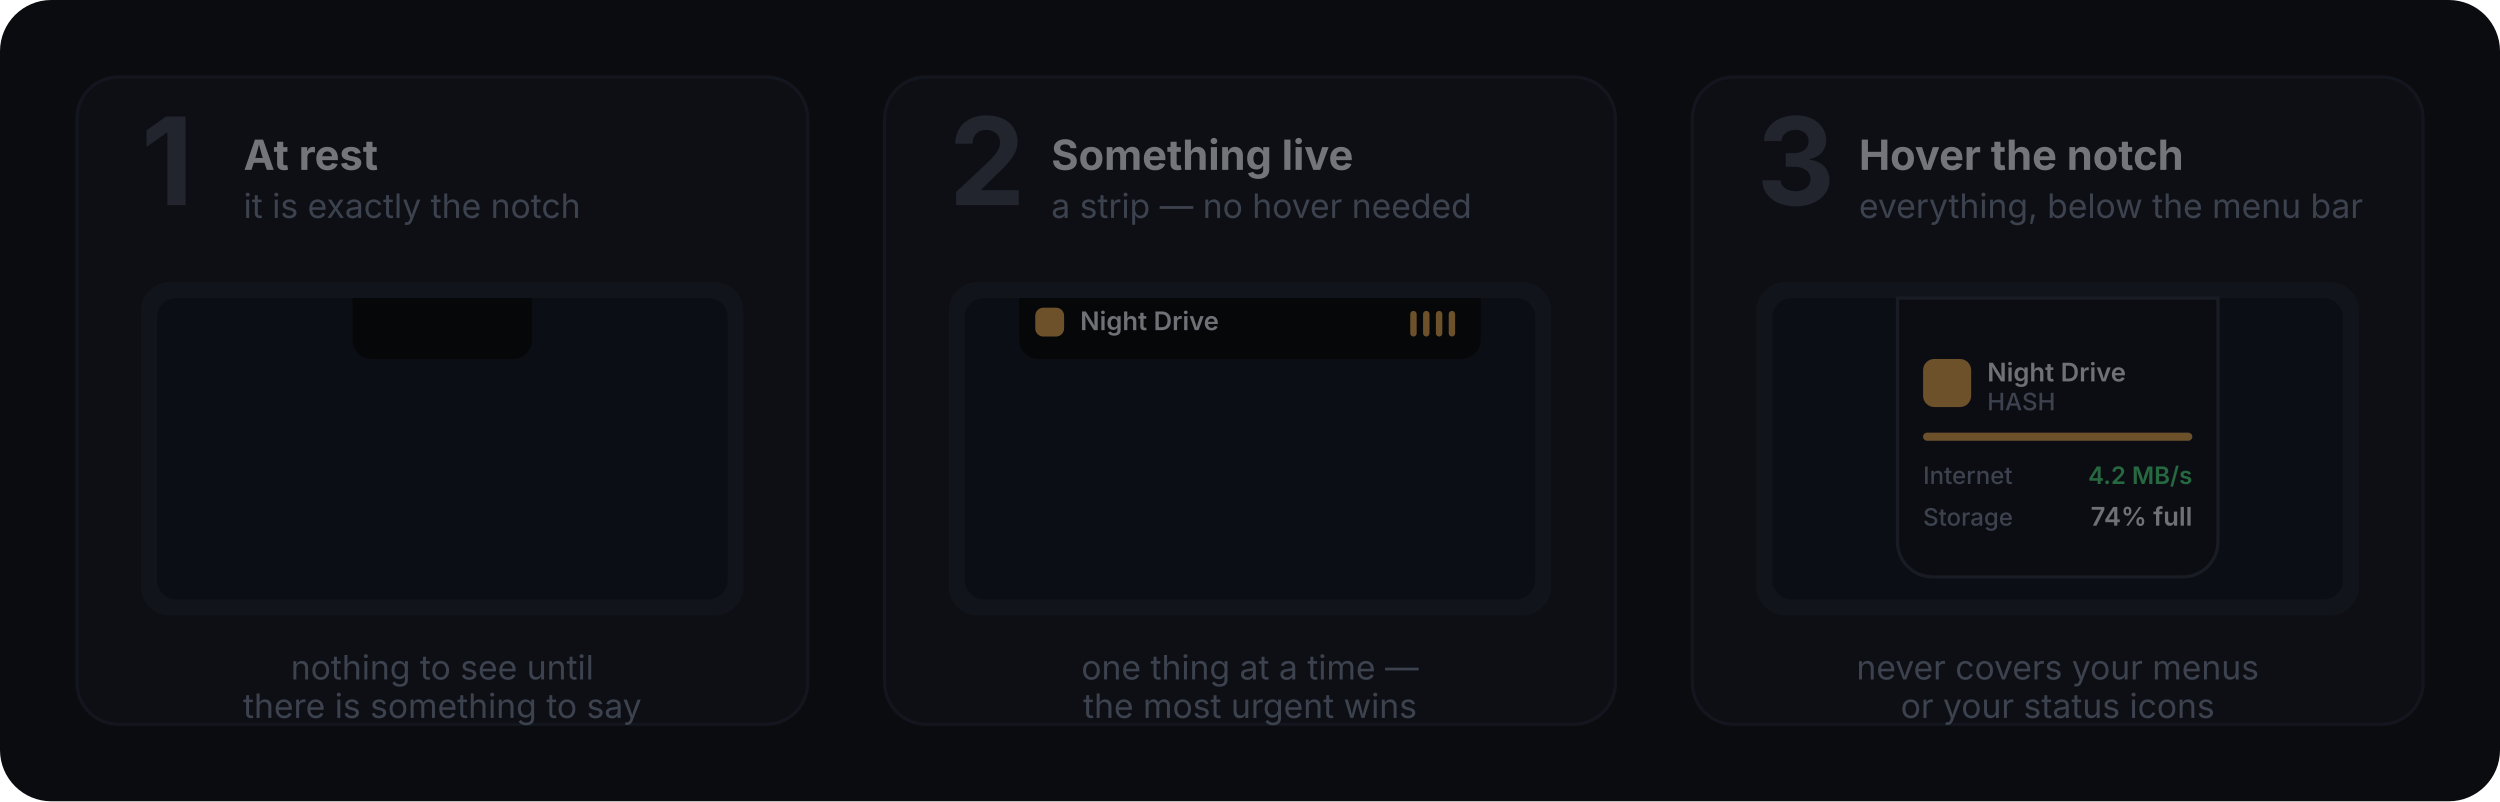
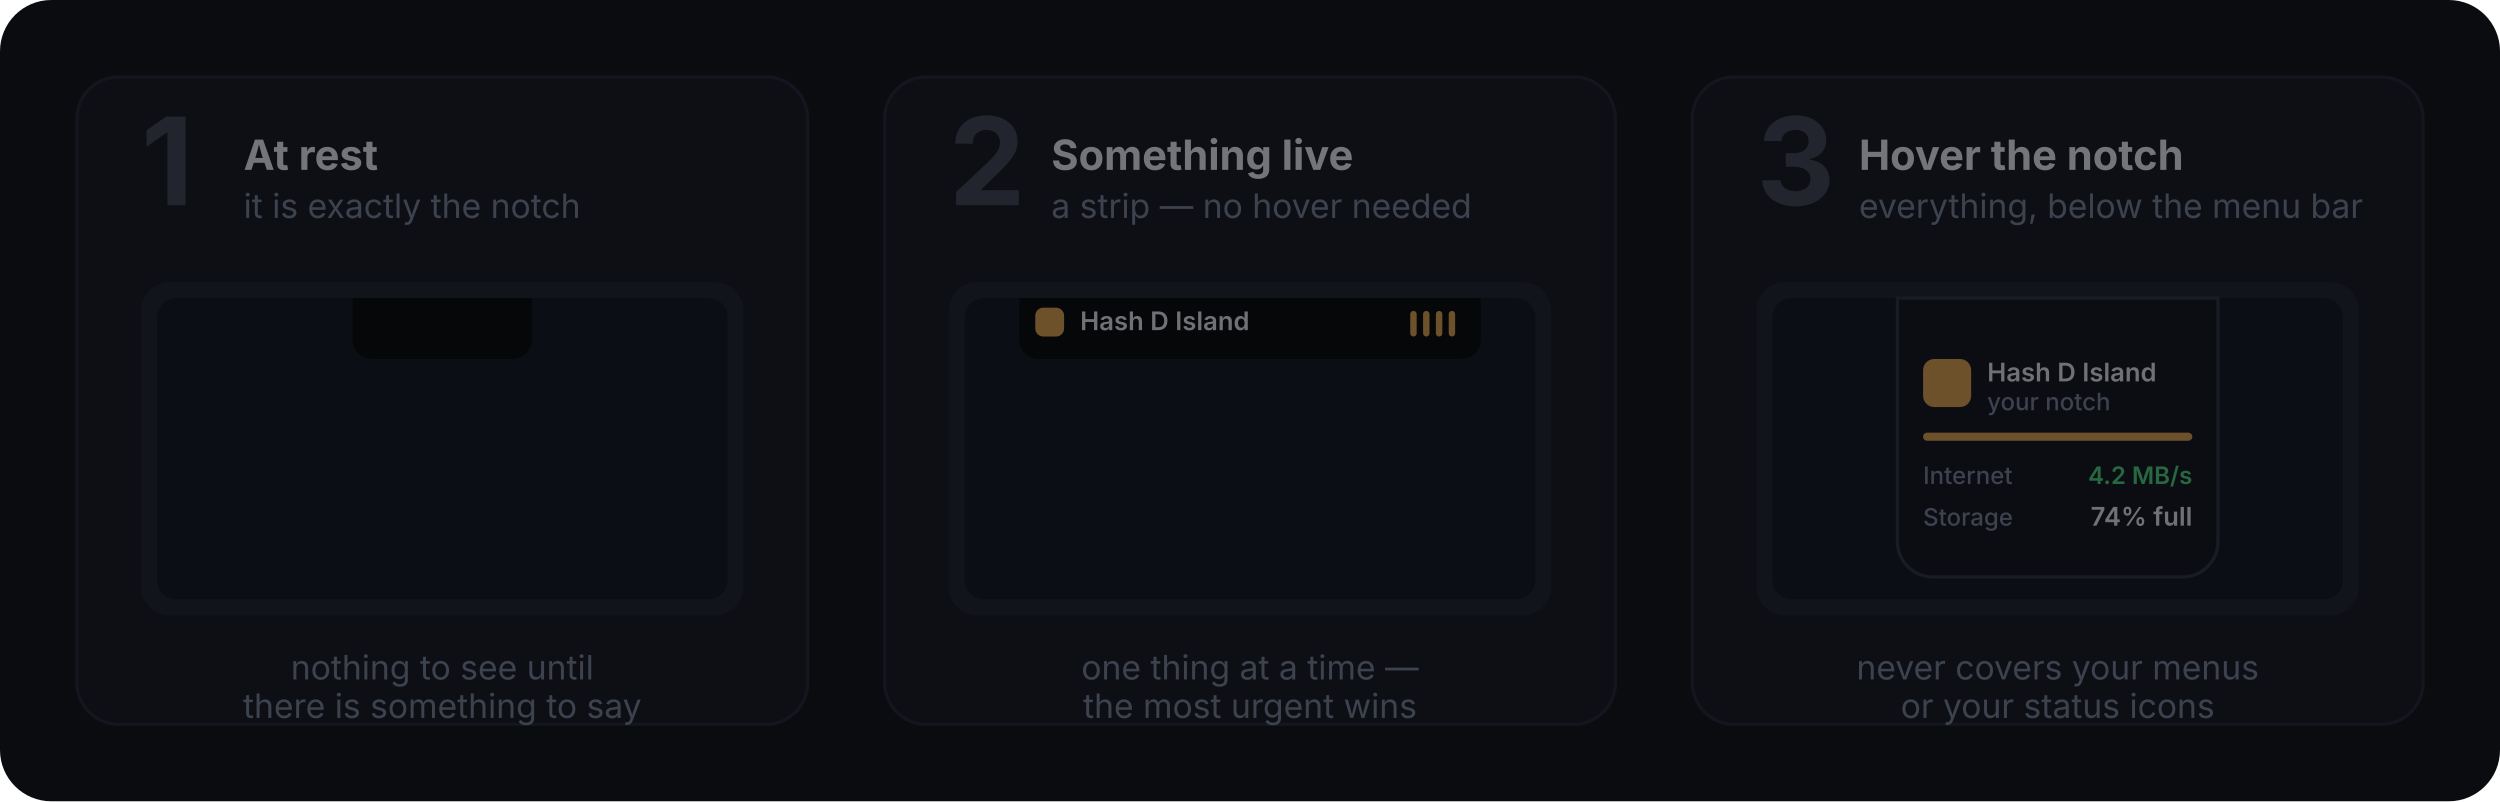
<svg xmlns="http://www.w3.org/2000/svg" viewBox="0 0 780 250" width="780" height="250" role="img" aria-label="Three states. At rest the island is exactly the notch. When something is playing a slim strip appears beside the notch. Hovering the notch drops the full panel below the menu bar.">
  <style>
    text { font-family: ui-sans-serif, -apple-system, "SF Pro Text", "Segoe UI", system-ui, sans-serif; }
    .num   { fill:#3D4353; font-size:38px; font-weight:700; }
    .head  { fill:#F2F5FA; font-size:13px; font-weight:650; }
    .sub   { fill:#78829A; font-size:10.5px; }
    .ui    { fill:#E8EBF2; font-size:8px; font-weight:600; }
    .uidim { fill:#79839A; font-size:7.5px; font-weight:500; }
    .amber { fill:#E5A34B; }
    .green { fill:#47D67A; }
    .bar-t { fill:#8FBAFF; }

    /* transform-box is what makes transform-origin mean the element's own box.
       Without it SVG resolves the origin against the whole canvas, which threw
       every animated part clean across the picture. */
    .anim { transform-box: fill-box; }

    /* Each card lifts in turn, walking the eye left to right. */
    .card { opacity:.45; transform-box: fill-box; transform-origin: 50% 100%;
            animation: lift 7.5s cubic-bezier(.4,0,.2,1) infinite; }
    .c2 { animation-delay: 2.5s; }
    .c3 { animation-delay: 5s; }
    @keyframes lift {
      0%,4%    { opacity:.45; transform: translateY(0); }
      10%,28%  { opacity:1;   transform: translateY(-4px); }
      34%,100% { opacity:.45; transform: translateY(0); }
    }

    .bar { transform-box: fill-box; transform-origin: 50% 100%;
           animation: dance 1s ease-in-out infinite; }
    .d1 { animation-delay:.0s } .d2 { animation-delay:.13s }
    .d3 { animation-delay:.26s } .d4 { animation-delay:.39s }
    @keyframes dance { 0%,100% { transform: scaleY(.3) } 50% { transform: scaleY(1) } }

    .fill { transform-box: fill-box; transform-origin: 0% 50%;
            animation: grow 7.5s cubic-bezier(.4,0,.2,1) infinite; }
    @keyframes grow { 0%,5% { transform: scaleX(.05) } 30%,100% { transform: scaleX(.66) } }

    @media (prefers-reduced-motion: reduce) {
      .card, .bar, .fill { animation: none; opacity: 1; }
      .fill { transform: scaleX(.66); }
    }
  </style>
  <rect width="780" height="250" rx="16" fill="#0B0C10" />
  <g class="card">
    <rect x="24" y="24" width="228" height="202" rx="13" fill="#101219" stroke="#1E2230" />
    <text class="num" x="44" y="64">1</text>
    <text class="head" x="76" y="53">At rest</text>
    <text class="sub" x="76" y="68">it is exactly the notch</text>
    <rect x="44" y="88" width="188" height="104" rx="9" fill="#191C25" />
    <rect x="49" y="93" width="178" height="94" rx="6" fill="#0C0F18" />
    <path d="M110 93 h56 v13 a6 6 0 0 1-6 6 h-44 a6 6 0 0 1-6-6 z" fill="#000" />
    <text class="sub" x="138" y="212" text-anchor="middle" font-size="9.5">nothing to see until</text>
    <text class="sub" x="138" y="224" text-anchor="middle" font-size="9.5">there is something to say</text>
  </g>
  <g class="card c2">
    <rect x="276" y="24" width="228" height="202" rx="13" fill="#101219" stroke="#1E2230" />
    <text class="num" x="296" y="64">2</text>
    <text class="head" x="328" y="53">Something live</text>
    <text class="sub" x="328" y="68">a strip — no hover needed</text>
    <rect x="296" y="88" width="188" height="104" rx="9" fill="#191C25" />
    <rect x="301" y="93" width="178" height="94" rx="6" fill="#0C0F18" />
    <path d="M318 93 h144 v13 a6 6 0 0 1-6 6 H324 a6 6 0 0 1-6-6 z" fill="#000" />
    <rect class="amber" x="323" y="96" width="9" height="9" rx="2.5" />
-     <text class="ui" x="337" y="103">Night Drive</text>
+     <text class="ui" x="337" y="103">Hash D Island</text>
    <g class="amber">
      <rect class="bar d1" x="440" y="97" width="2" height="8" rx="1" />
      <rect class="bar d2" x="444" y="97" width="2" height="8" rx="1" />
      <rect class="bar d3" x="448" y="97" width="2" height="8" rx="1" />
      <rect class="bar d4" x="452" y="97" width="2" height="8" rx="1" />
    </g>
    <text class="sub" x="390" y="212" text-anchor="middle" font-size="9.5">one thing at a time —</text>
    <text class="sub" x="390" y="224" text-anchor="middle" font-size="9.5">the most urgent wins</text>
  </g>
  <g class="card c3">
    <rect x="528" y="24" width="228" height="202" rx="13" fill="#101219" stroke="#1E2230" />
    <text class="num" x="548" y="64">3</text>
    <text class="head" x="580" y="53">Hover the notch</text>
    <text class="sub" x="580" y="68">everything, below the menu bar</text>
    <rect x="548" y="88" width="188" height="104" rx="9" fill="#191C25" />
    <rect x="553" y="93" width="178" height="94" rx="6" fill="#0C0F18" />
    <path d="M614 93 h56 v13 a6 6 0 0 1-6 6 h-44 a6 6 0 0 1-6-6 z" fill="#000" />
    <path d="M592 93 h100 v76 a11 11 0 0 1-11 11 H603 a11 11 0 0 1-11-11 z" fill="#0C0E15" stroke="#2A2F3C" stroke-width="1" />
    <rect class="amber" x="600" y="112" width="15" height="15" rx="3.5" />
-     <text class="ui" x="620" y="119">Night Drive</text>
-     <text class="uidim" x="620" y="128">HASH</text>
+     <text class="ui" x="620" y="119">Hash D Island</text>
+     <text class="uidim" x="620" y="128">your notch</text>
    <rect x="600" y="135" width="84" height="2.5" rx="1.25" fill="#242936" />
    <rect class="fill amber" x="600" y="135" width="84" height="2.5" rx="1.25" />
    <text class="uidim" x="600" y="151">Internet</text>
    <text class="green" x="684" y="151" text-anchor="end" font-size="7.5" font-weight="600">4.2 MB/s</text>
    <text class="uidim" x="600" y="164">Storage</text>
    <text class="ui" x="684" y="164" text-anchor="end">74% full</text>
    <text class="sub" x="642" y="212" text-anchor="middle" font-size="9.5">never covers your menus</text>
    <text class="sub" x="642" y="224" text-anchor="middle" font-size="9.5">or your status icons</text>
  </g>
</svg>
